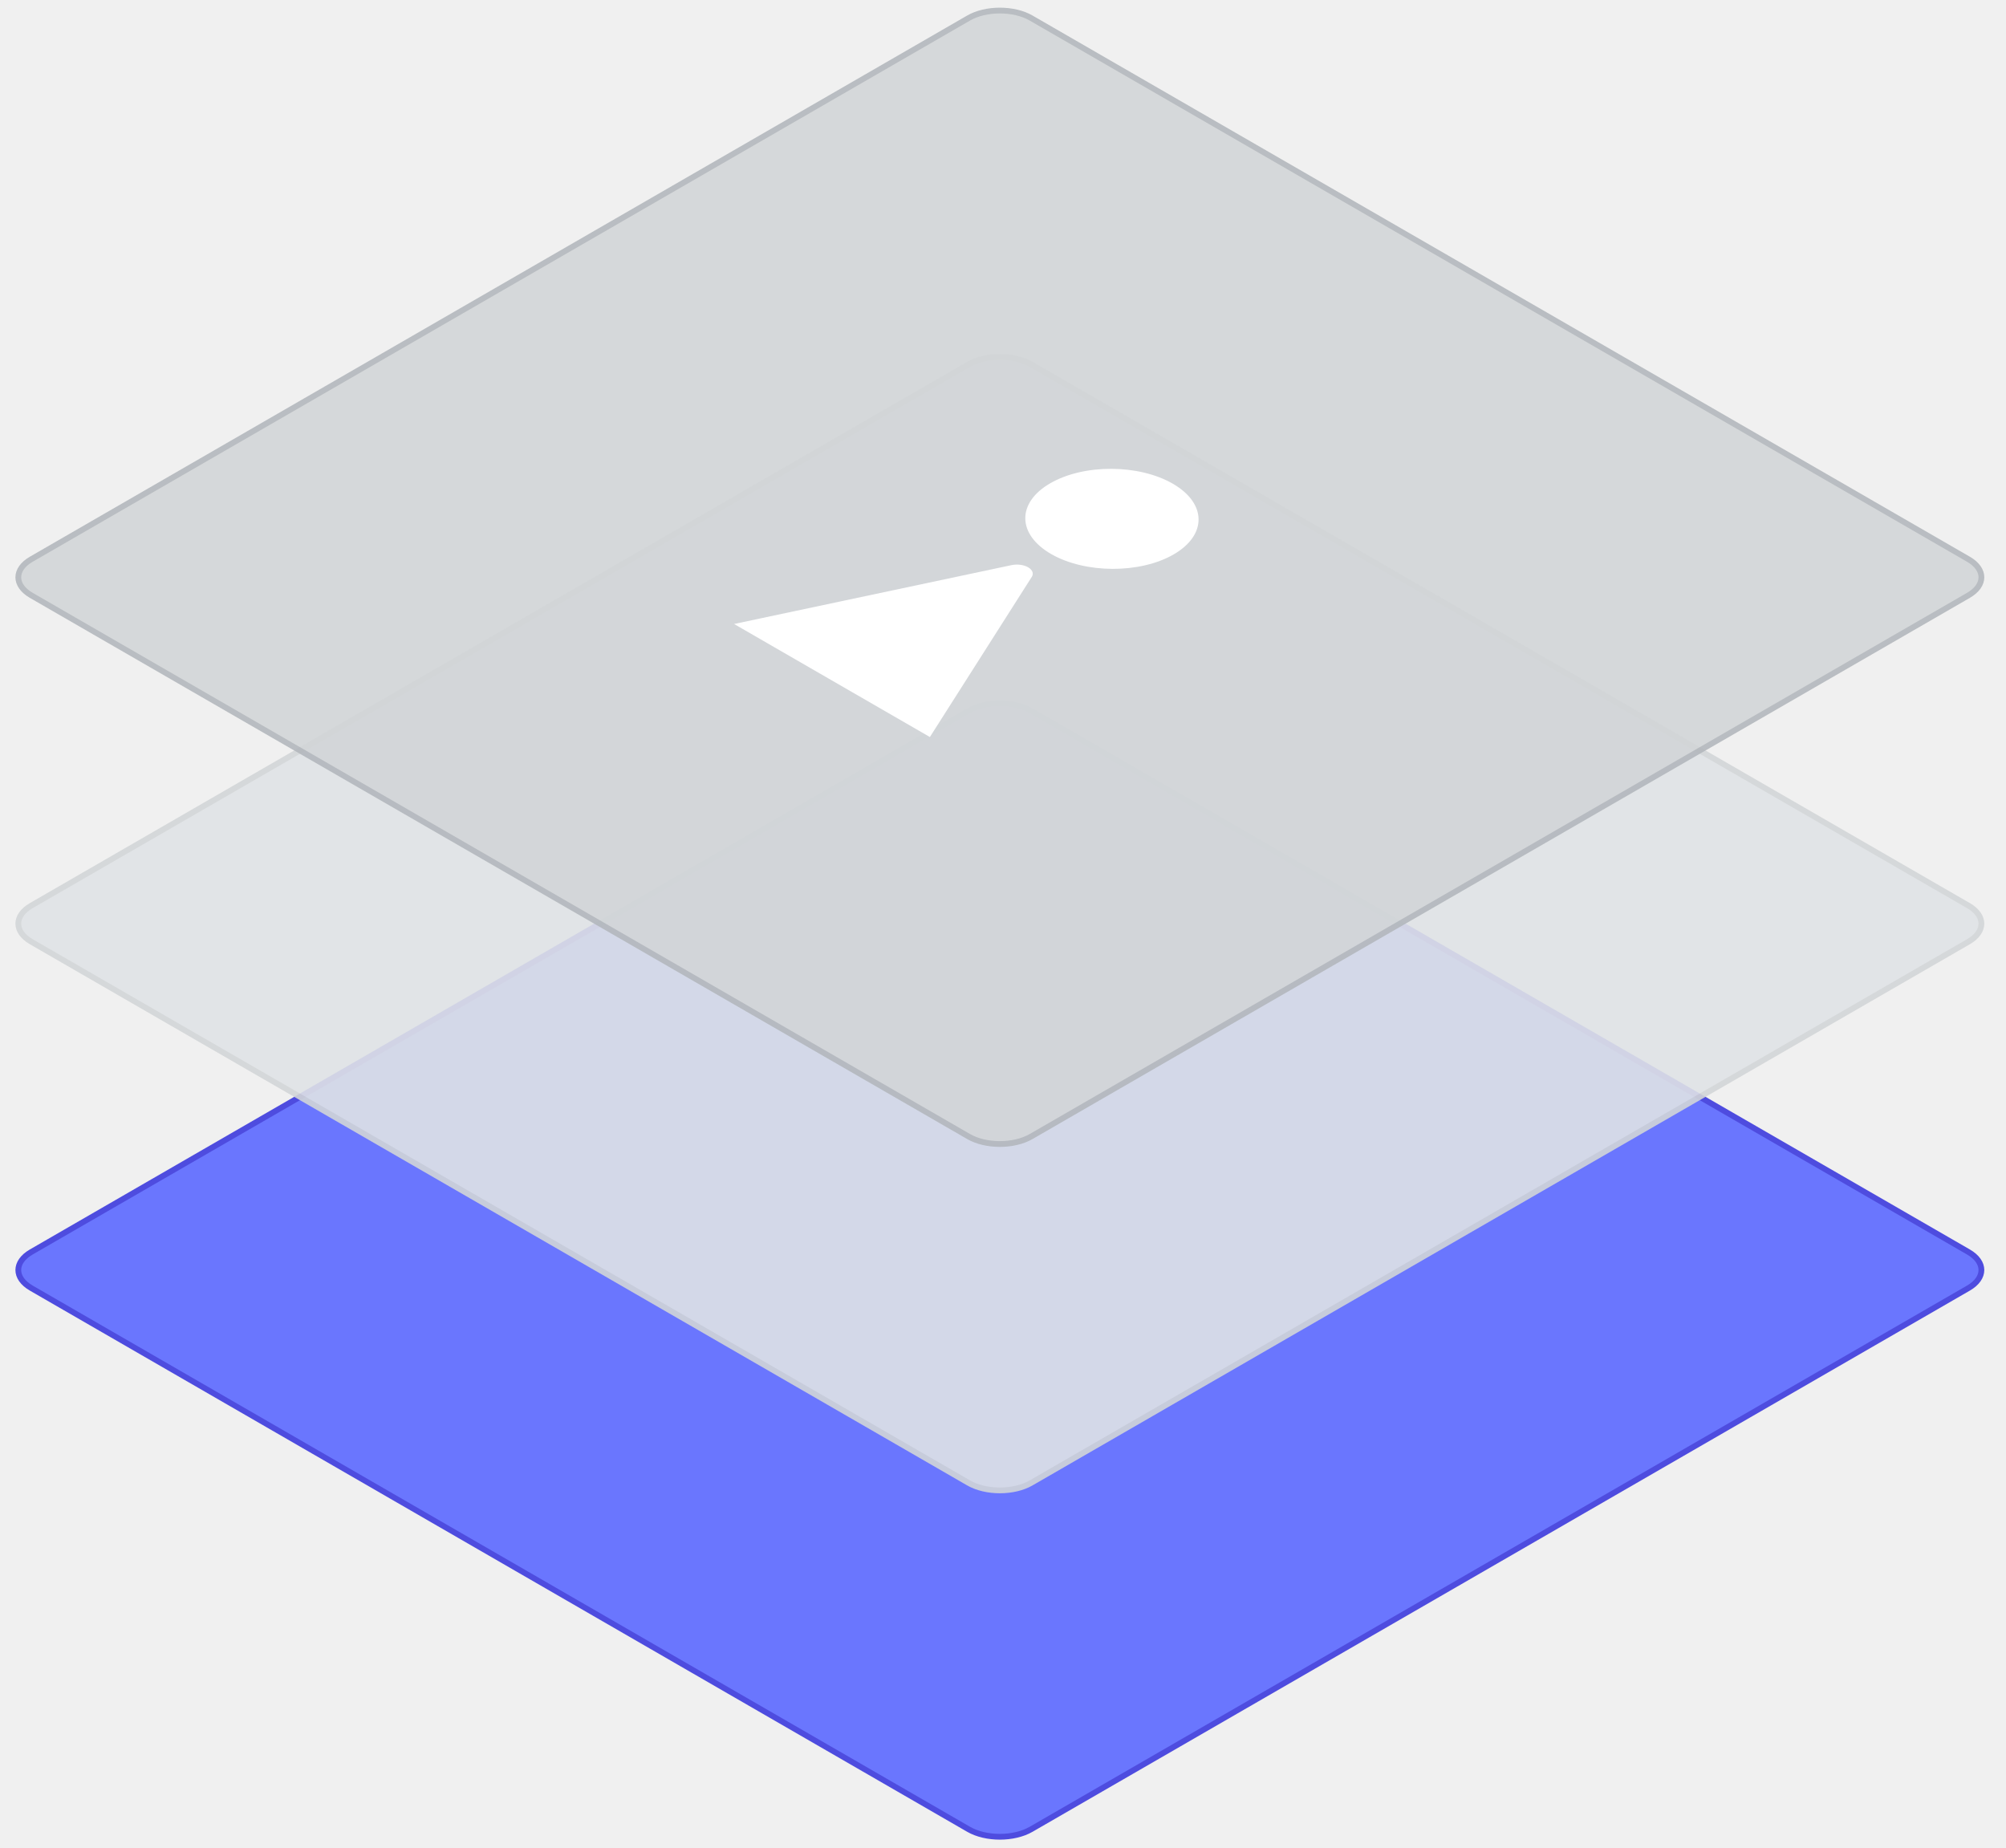
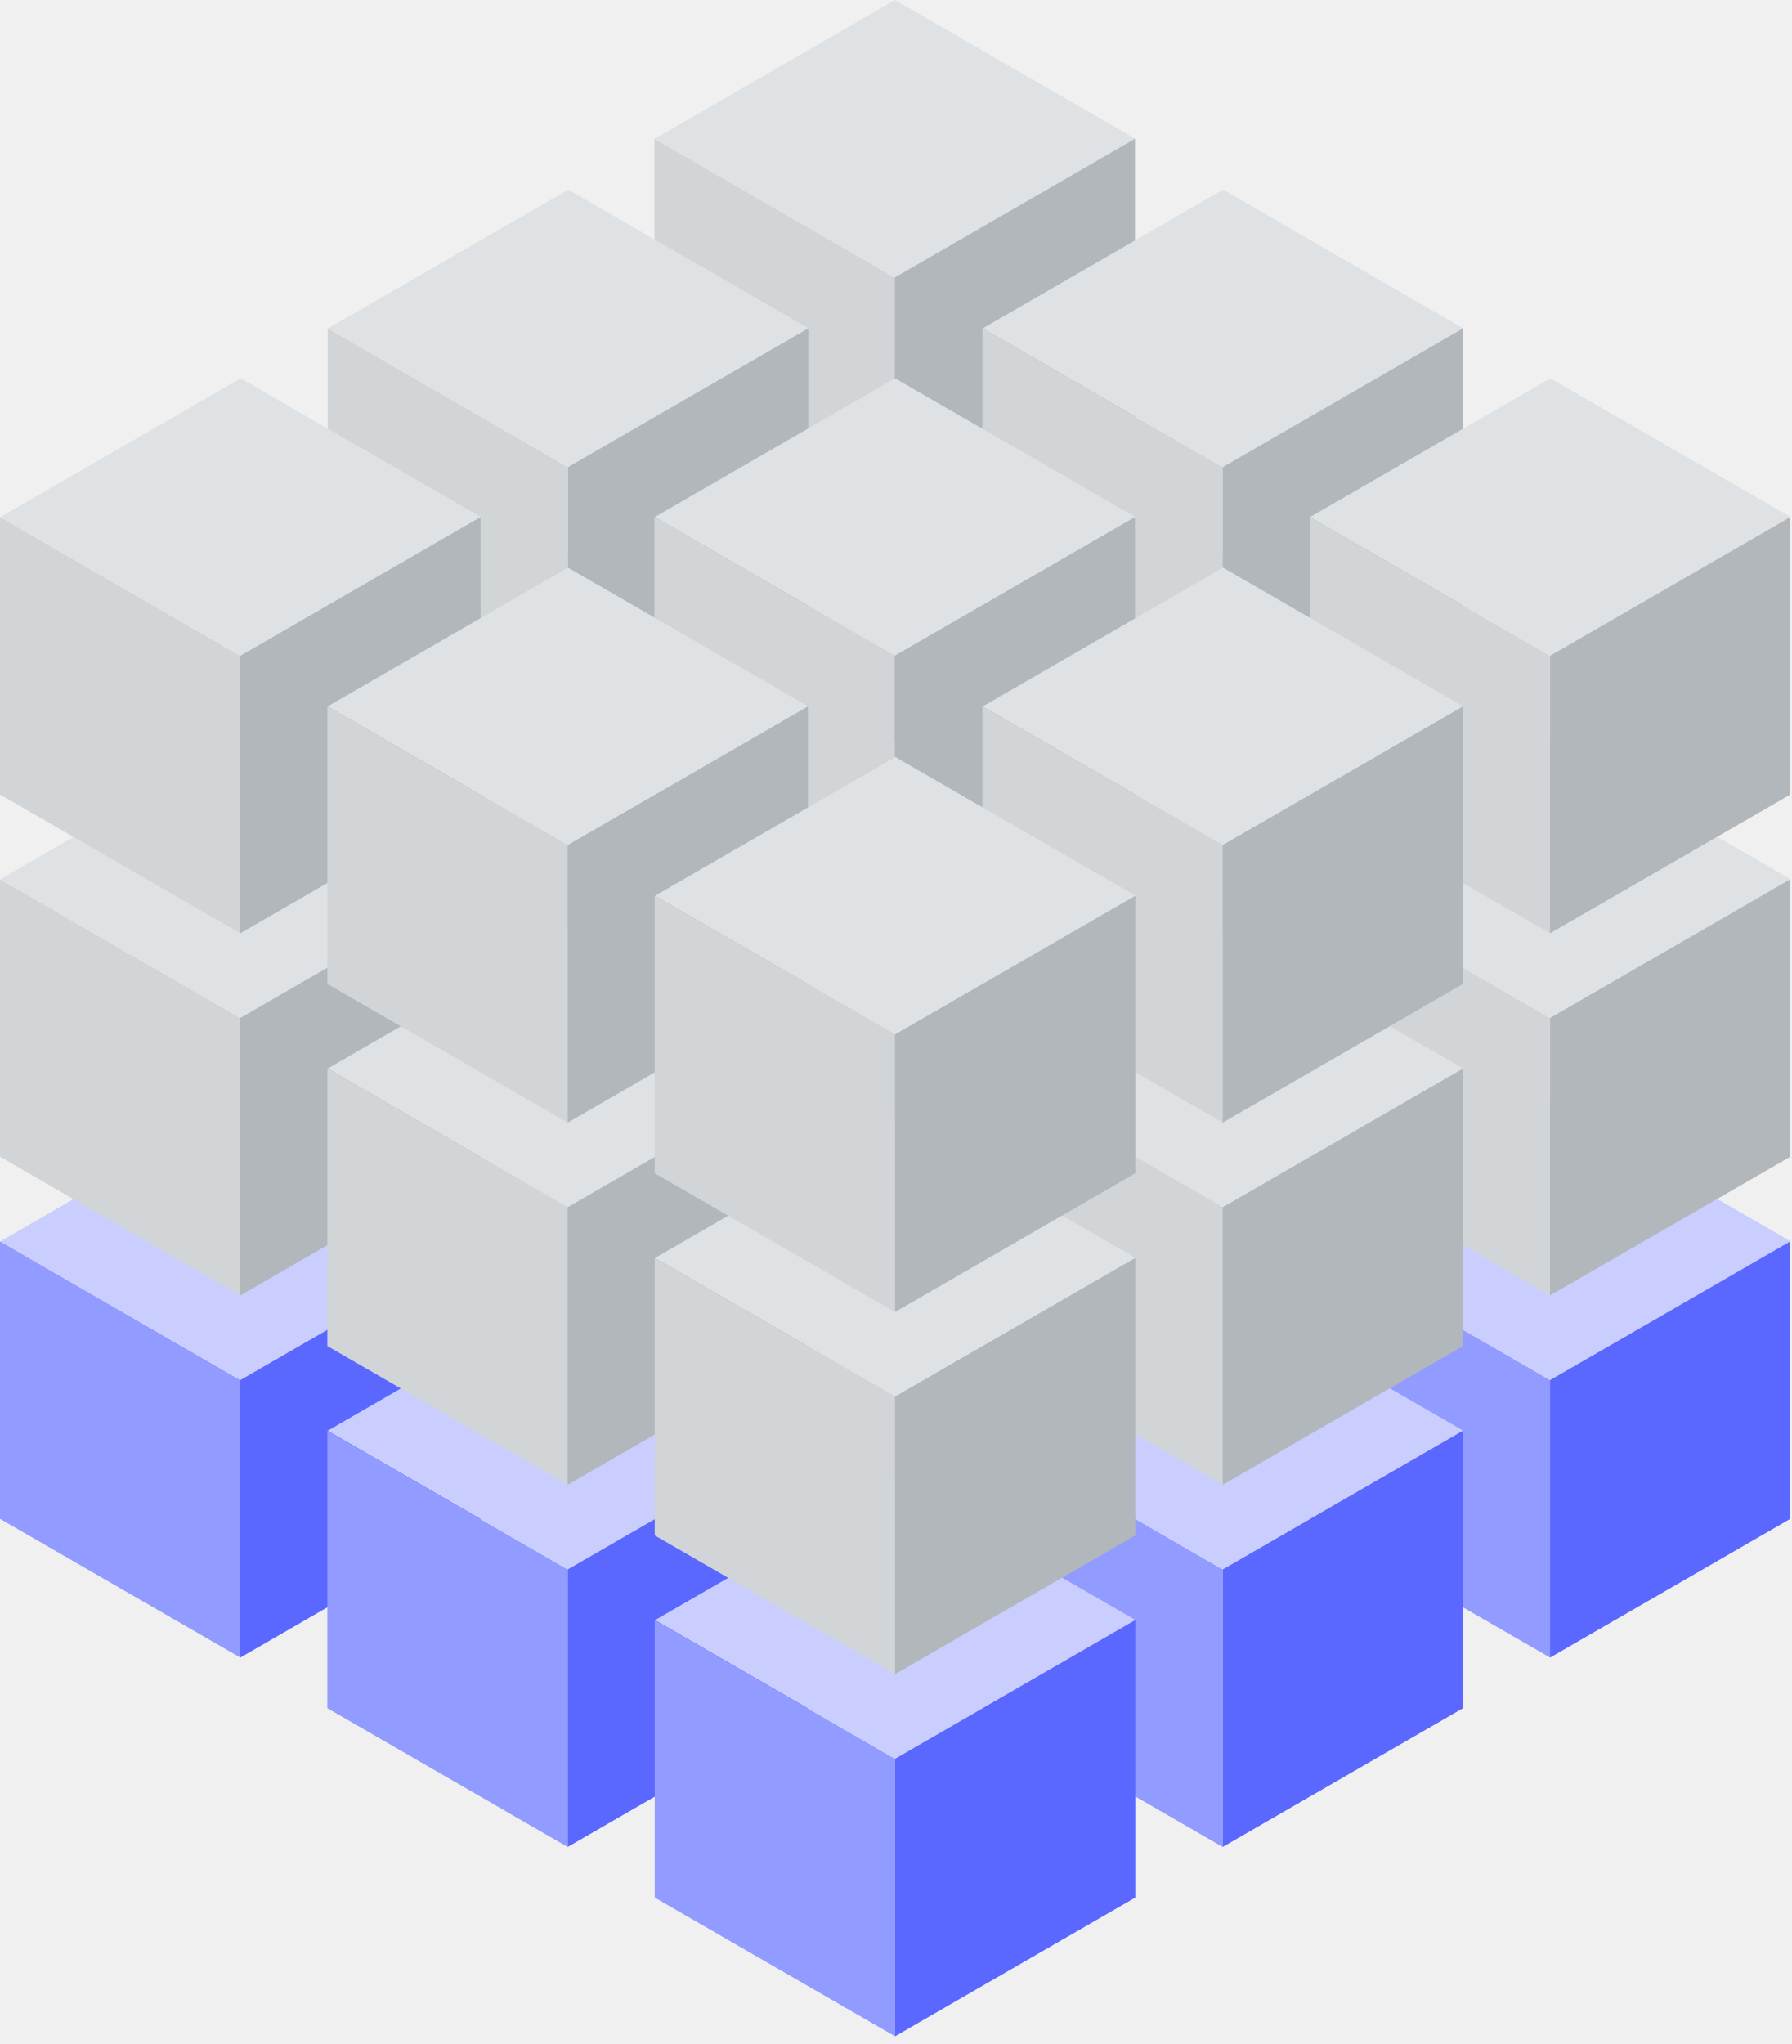
- <svg xmlns="http://www.w3.org/2000/svg" width="278" height="256" viewBox="0 0 278 256" fill="none">
-   <path opacity="0.9" d="M134.234 98.5C136.626 97.119 140.503 97.119 142.895 98.5L272.798 173.5C275.19 174.881 275.19 177.119 272.798 178.5L142.895 253.5C140.503 254.881 136.626 254.881 134.234 253.5L4.331 178.5C1.939 177.119 1.939 174.881 4.331 173.5L134.234 98.5Z" fill="#5B68FF" stroke="#3C3ADD" stroke-width="0.8" />
-   <path opacity="0.9" d="M134.234 50.5C136.626 49.119 140.503 49.119 142.895 50.5L272.798 125.5C275.19 126.881 275.19 129.119 272.798 130.5L142.895 205.5C140.503 206.881 136.626 206.881 134.234 205.5L4.331 130.5C1.939 129.119 1.939 126.881 4.331 125.5L134.234 50.5Z" fill="#DFE2E5" stroke="#D2D5D7" stroke-width="0.8" />
-   <path opacity="0.9" d="M134.234 2.5C136.626 1.119 140.503 1.119 142.895 2.5L272.798 77.5C275.19 78.881 275.19 81.119 272.798 82.5L142.895 157.5C140.503 158.881 136.626 158.881 134.234 157.5L4.331 82.5C1.939 81.119 1.939 78.881 4.331 77.5L134.234 2.5Z" fill="#D2D5D7" stroke="#B2B7BC" stroke-width="0.8" />
-   <path d="M142.479 78.612C142.774 78.783 142.98 78.999 143.071 79.233C143.163 79.468 143.136 79.712 142.994 79.936L128.867 102.136L101.733 86.471L140.186 78.314C140.574 78.232 140.997 78.218 141.404 78.27C141.81 78.323 142.183 78.442 142.479 78.612ZM162.532 67.031C167.25 69.755 167.3 74.144 162.642 76.834C157.983 79.523 150.381 79.495 145.662 76.771C140.943 74.046 140.894 69.657 145.553 66.968C150.211 64.278 157.813 64.306 162.532 67.031Z" fill="white" />
+ <svg xmlns="http://www.w3.org/2000/svg" width="149" height="170" viewBox="0 0 149 170" fill="none">
+   <path d="M74.446 60.24L94.433 71.78L74.446 83.319L54.459 71.78L74.446 60.24Z" fill="#DFE2E5" />
+   <path d="M54.433 71.78L74.419 83.319V106.398L54.433 94.859V71.78Z" fill="#D2D5D7" />
+   <path d="M74.42 83.319L94.407 71.779V94.858L74.42 106.398V83.319Z" fill="#B2B7BC" />
+   <path d="M101.729 76.011L121.715 87.551L101.729 99.09L81.742 87.551L101.729 76.011Z" fill="#DFE2E5" />
+   <path d="M81.715 87.551L101.702 99.09V122.169L81.715 110.63V87.551Z" fill="#D2D5D7" />
+   <path d="M101.702 99.09L121.689 87.55V110.629L101.702 122.169V99.09Z" fill="#B2B7BC" />
+   <path d="M47.27 76.011L67.257 87.551L47.27 99.09L27.284 87.551L47.27 76.011Z" fill="#DFE2E5" />
+   <path d="M27.257 87.551L47.244 99.09V122.169L27.257 110.63V87.551Z" fill="#D2D5D7" />
+   <path d="M47.244 99.09L67.231 87.55V110.629L47.244 122.169V99.09Z" fill="#B2B7BC" />
+   <path d="M128.958 91.703L148.945 103.243L128.958 114.782L108.971 103.243L128.958 91.703Z" fill="#C9CEFF" />
+   <path d="M108.944 103.243L128.931 114.782V137.861L108.944 126.322V103.243Z" fill="#929BFF" />
+   <path d="M128.932 114.782L148.918 103.242V126.321L128.932 137.861V114.782Z" fill="#5B68FF" />
+   <path d="M74.446 91.703L94.433 103.243L74.446 114.782L54.459 103.243L74.446 91.703Z" fill="#DFE2E5" />
+   <path d="M54.433 103.243L74.419 114.782V137.861L54.433 126.322V103.243Z" fill="#D2D5D7" />
+   <path d="M74.42 114.782L94.407 103.242V126.321L74.42 137.861V114.782Z" fill="#B2B7BC" />
+   <path d="M101.729 107.453L121.715 118.992L101.729 130.532L81.742 118.992L101.729 107.453Z" fill="#C9CEFF" />
+   <path d="M81.715 118.992L101.702 130.532V153.611L81.715 142.071V118.992Z" fill="#929BFF" />
+   <path d="M101.702 130.531L121.689 118.992V142.071L101.702 153.61V130.531Z" fill="#5B68FF" />
+   <path d="M20.014 91.703L40.001 103.243L20.014 114.782L0.027 103.243L20.014 91.703Z" fill="#C9CEFF" />
+   <path d="M0 103.243L19.987 114.782V137.861L0 126.322V103.243Z" fill="#929BFF" />
+   <path d="M19.987 114.782L39.974 103.242V126.321L19.987 137.861V114.782Z" fill="#5B68FF" />
+   <path d="M47.243 107.453L67.23 118.992L47.243 130.532L27.256 118.992L47.243 107.453Z" fill="#C9CEFF" />
+   <path d="M27.23 118.992L47.216 130.532V153.611L27.23 142.071V118.992Z" fill="#929BFF" />
+   <path d="M47.217 130.531L67.204 118.992V142.071L47.217 153.61V130.531Z" fill="#5B68FF" />
+   <path d="M74.473 123.202L94.459 134.742L74.473 146.281L54.486 134.742L74.473 123.202Z" fill="#C9CEFF" />
+   <path d="M54.459 134.742L74.446 146.281V169.36L54.459 157.821V134.742Z" fill="#929BFF" />
+   <path d="M74.446 146.281L94.433 134.741V157.82L74.446 169.36V146.281Z" fill="#5B68FF" />
+   <path d="M74.446 30.12L94.433 41.66L74.446 53.199L54.459 41.66L74.446 30.12Z" fill="#DFE2E5" />
+   <path d="M54.433 41.66L74.419 53.199V76.278L54.433 64.739V41.66Z" fill="#D2D5D7" />
+   <path d="M74.42 53.199L94.407 41.659V64.738L74.42 76.278V53.199Z" fill="#B2B7BC" />
+   <path d="M101.729 45.891L121.715 57.431L101.729 68.97L81.742 57.431L101.729 45.891Z" fill="#DFE2E5" />
+   <path d="M81.715 57.431L101.702 68.97V92.049L81.715 80.51V57.431Z" fill="#D2D5D7" />
+   <path d="M101.702 68.97L121.689 57.43V80.509L101.702 92.049V68.97Z" fill="#B2B7BC" />
+   <path d="M47.27 45.891L67.257 57.431L47.27 68.97L27.284 57.431L47.27 45.891Z" fill="#DFE2E5" />
+   <path d="M27.257 57.431L47.244 68.97V92.049L27.257 80.51V57.431Z" fill="#D2D5D7" />
+   <path d="M47.244 68.97L67.231 57.43V80.509L47.244 92.049V68.97Z" fill="#B2B7BC" />
+   <path d="M128.958 61.583L148.945 73.123L128.958 84.662L108.971 73.123L128.958 61.583Z" fill="#DFE2E5" />
+   <path d="M108.944 73.123L128.931 84.662V107.741L108.944 96.202V73.123Z" fill="#D2D5D7" />
+   <path d="M128.932 84.662L148.918 73.122V96.201L128.932 107.741V84.662Z" fill="#B2B7BC" />
+   <path d="M74.446 61.583L94.433 73.123L74.446 84.662L54.459 73.123L74.446 61.583Z" fill="#DFE2E5" />
+   <path d="M54.433 73.123L74.419 84.662V107.741L54.433 96.202V73.123Z" fill="#D2D5D7" />
+   <path d="M74.42 84.662L94.407 73.122V96.201L74.42 107.741V84.662Z" fill="#B2B7BC" />
+   <path d="M101.729 77.332L121.715 88.872L101.729 100.412L81.742 88.872L101.729 77.332Z" fill="#DFE2E5" />
+   <path d="M81.715 88.872L101.702 100.412V123.491L81.715 111.951V88.872Z" fill="#D2D5D7" />
+   <path d="M101.702 100.411L121.689 88.872V111.951L101.702 123.49V100.411Z" fill="#B2B7BC" />
+   <path d="M20.014 61.583L40.001 73.123L20.014 84.662L0.027 73.123L20.014 61.583Z" fill="#DFE2E5" />
+   <path d="M0 73.123L19.987 84.662V107.741L0 96.202V73.123Z" fill="#D2D5D7" />
+   <path d="M19.987 84.662L39.974 73.122V96.201L19.987 107.741V84.662Z" fill="#B2B7BC" />
+   <path d="M47.243 77.332L67.23 88.872L47.243 100.412L27.256 88.872L47.243 77.332Z" fill="#DFE2E5" />
+   <path d="M27.23 88.872L47.216 100.412V123.491L27.23 111.951V88.872Z" fill="#D2D5D7" />
+   <path d="M47.217 100.411L67.204 88.872V111.951L47.217 123.49V100.411Z" fill="#B2B7BC" />
+   <path d="M74.473 93.082L94.459 104.622L74.473 116.161L54.486 104.622L74.473 93.082Z" fill="#DFE2E5" />
+   <path d="M54.459 104.622L74.446 116.161V139.24L54.459 127.701V104.622Z" fill="#D2D5D7" />
+   <path d="M74.446 116.161L94.433 104.621V127.7L74.446 139.24V116.161Z" fill="#B2B7BC" />
+   <path d="M74.446 0L94.433 11.54L74.446 23.079L54.459 11.54L74.446 0Z" fill="#DFE2E5" />
+   <path d="M54.433 11.54L74.419 23.079V46.158L54.433 34.619V11.54Z" fill="#D2D5D7" />
+   <path d="M74.42 23.079L94.407 11.539V34.618L74.42 46.158V23.079Z" fill="#B2B7BC" />
+   <path d="M101.729 15.771L121.715 27.311L101.729 38.85L81.742 27.311L101.729 15.771Z" fill="#DFE2E5" />
+   <path d="M81.715 27.311L101.702 38.85V61.929L81.715 50.39V27.311Z" fill="#D2D5D7" />
+   <path d="M101.702 38.85L121.689 27.31V50.389L101.702 61.929V38.85Z" fill="#B2B7BC" />
+   <path d="M47.27 15.771L67.257 27.311L47.27 38.85L27.284 27.311L47.27 15.771Z" fill="#DFE2E5" />
+   <path d="M27.257 27.311L47.244 38.85V61.929L27.257 50.39V27.311Z" fill="#D2D5D7" />
+   <path d="M47.244 38.85L67.231 27.31V50.389L47.244 61.929V38.85Z" fill="#B2B7BC" />
+   <path d="M128.958 31.463L148.945 43.002L128.958 54.542L108.971 43.002L128.958 31.463Z" fill="#DFE2E5" />
+   <path d="M108.944 43.002L128.931 54.542V77.621L108.944 66.082V43.002Z" fill="#D2D5D7" />
+   <path d="M128.932 54.541L148.918 43.002V66.081L128.932 77.621V54.541Z" fill="#B2B7BC" />
+   <path d="M74.446 31.463L94.433 43.002L74.446 54.542L54.459 43.002L74.446 31.463Z" fill="#DFE2E5" />
+   <path d="M54.433 43.002L74.419 54.542V77.621L54.433 66.082V43.002Z" fill="#D2D5D7" />
+   <path d="M74.42 54.541L94.407 43.002V66.081L74.42 77.621V54.541Z" fill="#B2B7BC" />
+   <path d="M101.729 47.212L121.715 58.752L101.729 70.291L81.742 58.752L101.729 47.212Z" fill="#DFE2E5" />
+   <path d="M81.715 58.752L101.702 70.291V93.371L81.715 81.831V58.752Z" fill="#D2D5D7" />
+   <path d="M101.702 70.291L121.689 58.752V81.831L101.702 93.37V70.291Z" fill="#B2B7BC" />
+   <path d="M20.014 31.463L40.001 43.002L20.014 54.542L0.027 43.002L20.014 31.463Z" fill="#DFE2E5" />
+   <path d="M0 43.002L19.987 54.542V77.621L0 66.082V43.002Z" fill="#D2D5D7" />
+   <path d="M19.987 54.541L39.974 43.002V66.081L19.987 77.621V54.541Z" fill="#B2B7BC" />
+   <path d="M47.243 47.212L67.23 58.752L47.243 70.291L27.256 58.752L47.243 47.212Z" fill="#DFE2E5" />
+   <path d="M27.23 58.752L47.216 70.291V93.371L27.23 81.831V58.752Z" fill="#D2D5D7" />
+   <path d="M47.217 70.291L67.204 58.752V81.831L47.217 93.37V70.291Z" fill="#B2B7BC" />
+   <path d="M74.473 62.962L94.459 74.501L74.473 86.041L54.486 74.501L74.473 62.962Z" fill="#DFE2E5" />
+   <path d="M54.459 74.501L74.446 86.041V109.12L54.459 97.581V74.501Z" fill="#D2D5D7" />
+   <path d="M74.446 86.04L94.433 74.501V97.58L74.446 109.12V86.04Z" fill="#B2B7BC" />
</svg>
